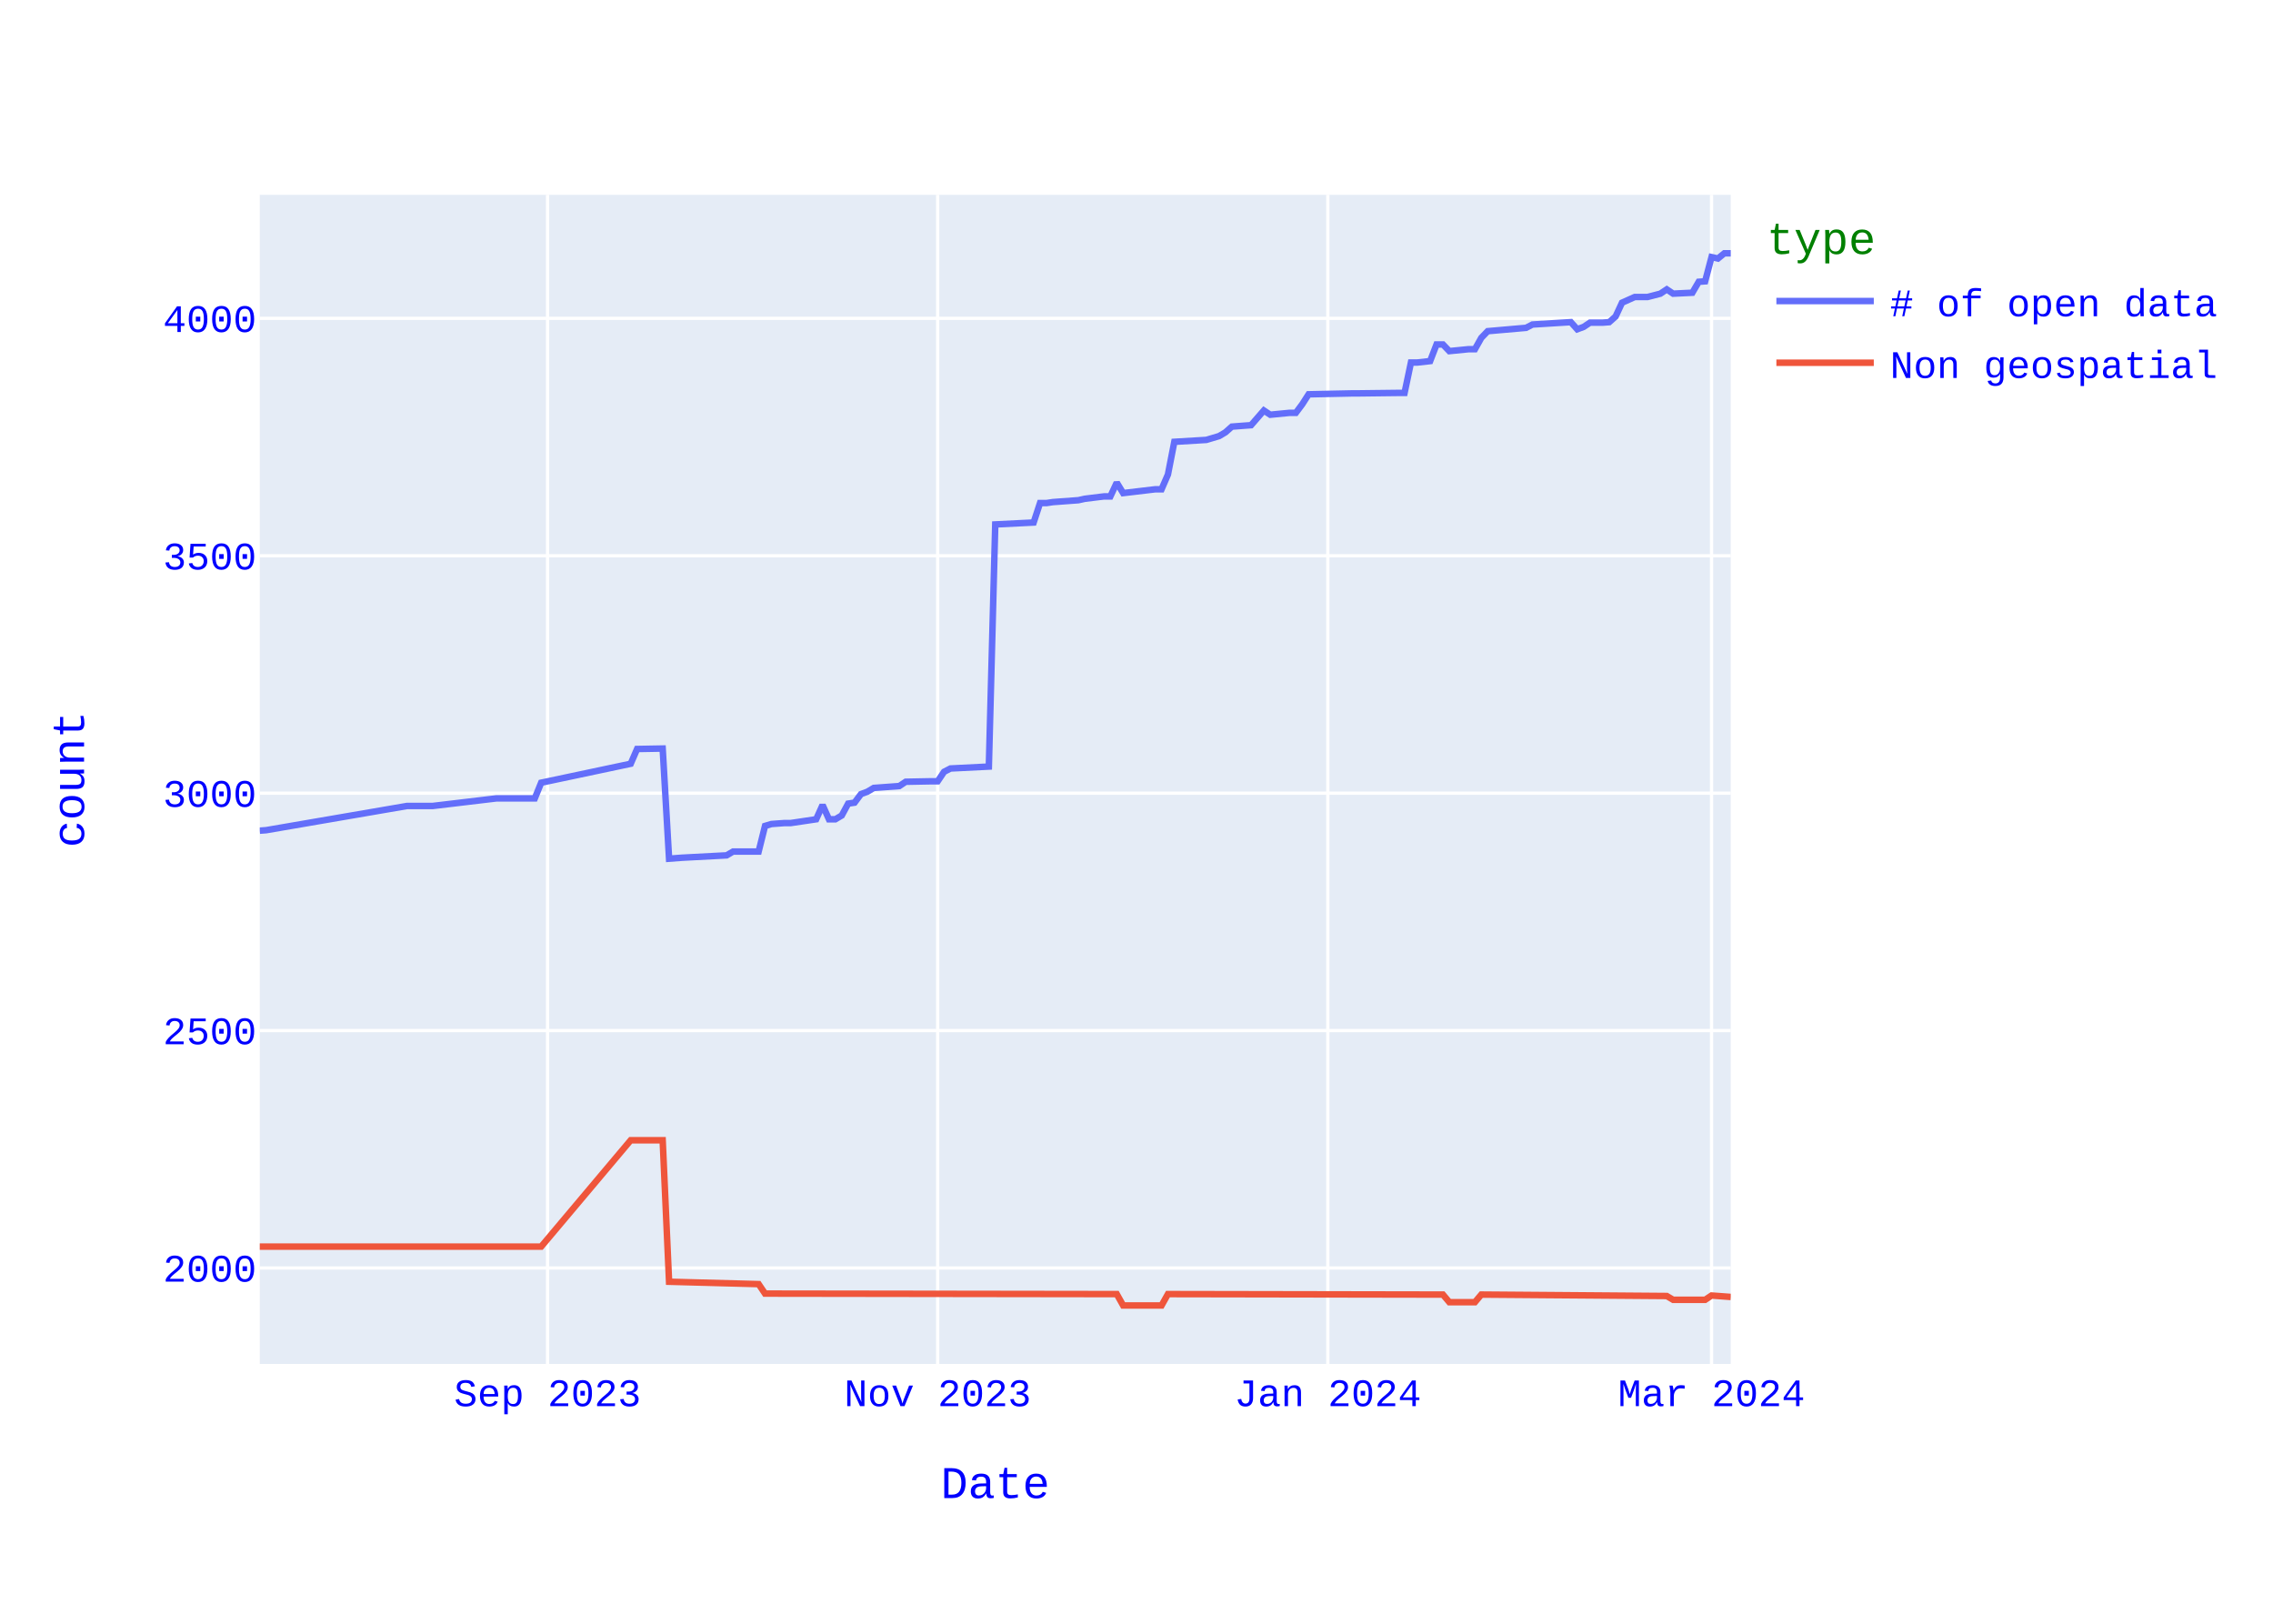
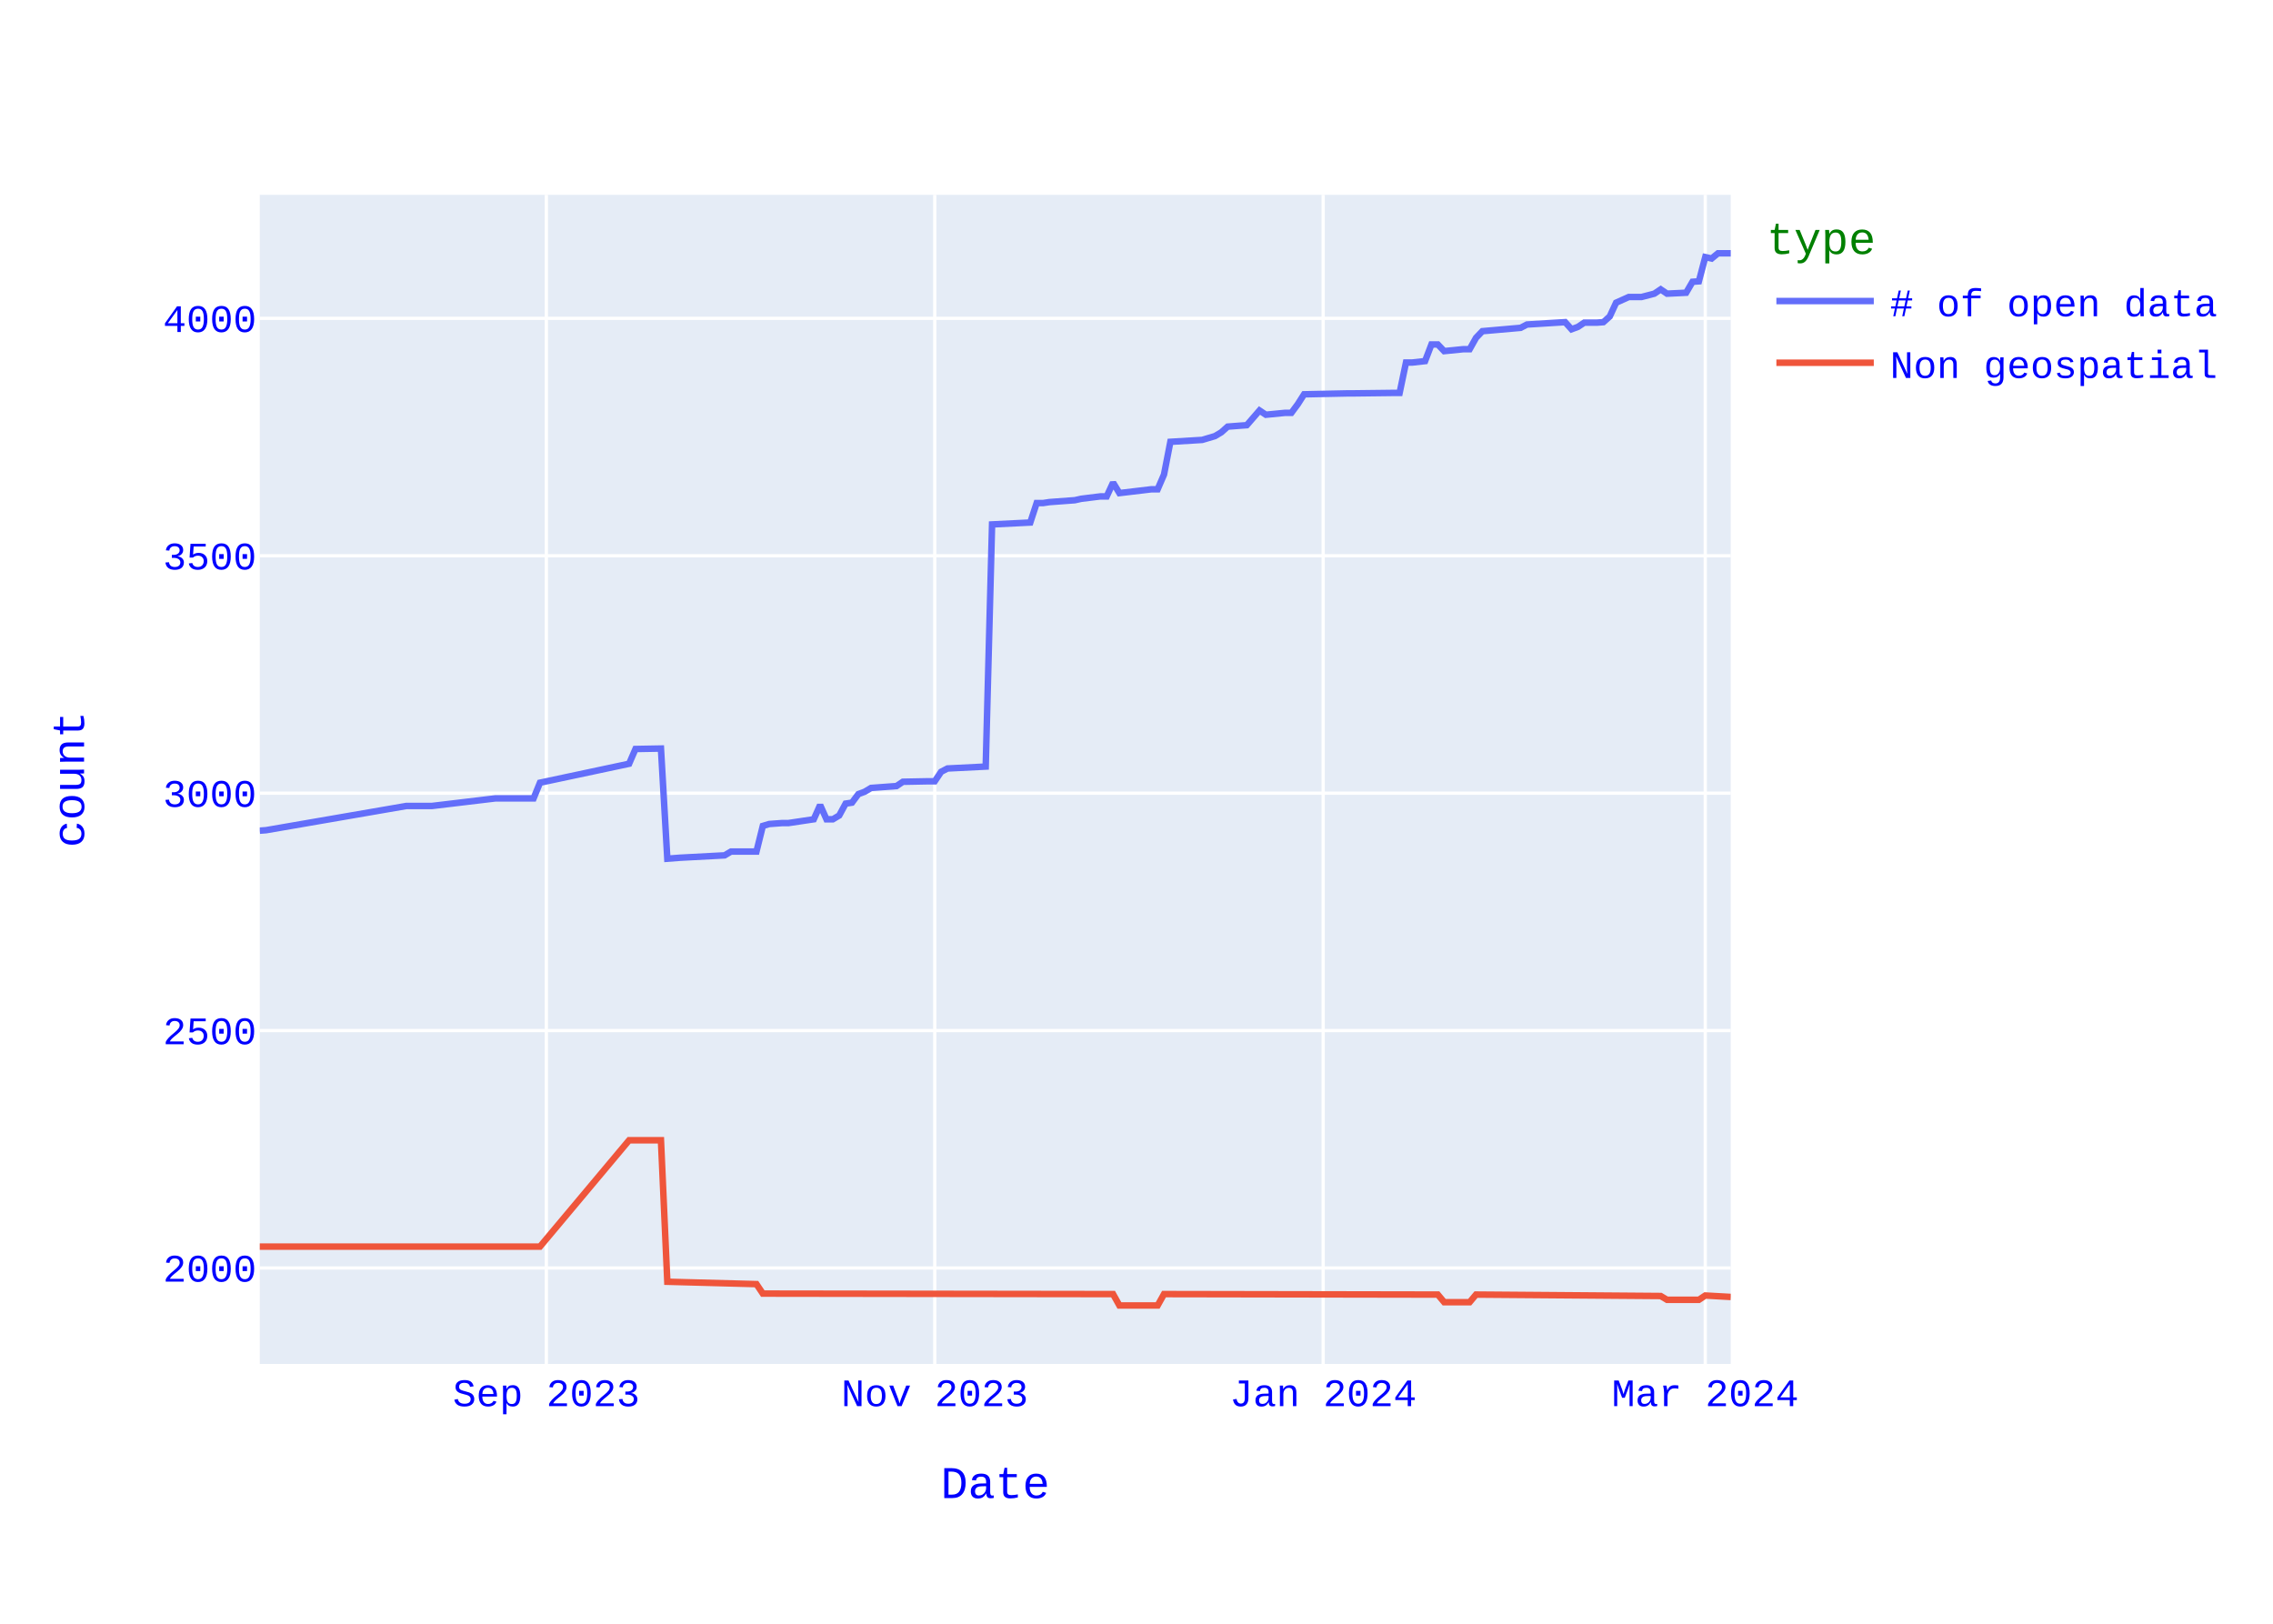
<svg xmlns="http://www.w3.org/2000/svg" class="main-svg" width="700" height="500" style="" viewBox="0 0 700 500">
  <rect x="0" y="0" width="700" height="500" style="fill: rgb(255, 255, 255); fill-opacity: 1;" />
-   <defs id="defs-390f31">
+   <defs id="defs-8c30cf">
    <g class="clips">
-       <clipPath id="clip390f31xyplot" class="plotclip">
+       <clipPath id="clip8c30cfxyplot" class="plotclip">
        <rect width="453" height="360" />
      </clipPath>
-       <clipPath class="axesclip" id="clip390f31x">
+       <clipPath class="axesclip" id="clip8c30cfx">
        <rect x="80" y="0" width="453" height="500" />
      </clipPath>
-       <clipPath class="axesclip" id="clip390f31y">
+       <clipPath class="axesclip" id="clip8c30cfy">
        <rect x="0" y="60" width="700" height="360" />
      </clipPath>
-       <clipPath class="axesclip" id="clip390f31xy">
+       <clipPath class="axesclip" id="clip8c30cfxy">
        <rect x="80" y="60" width="453" height="360" />
      </clipPath>
    </g>
    <g class="gradients" />
    <g class="patterns" />
  </defs>
  <g class="bglayer">
    <rect class="bg" x="80" y="60" width="453" height="360" style="fill: rgb(229, 236, 246); fill-opacity: 1; stroke-width: 0;" />
  </g>
  <g class="layer-below">
    <g class="imagelayer" />
    <g class="shapelayer" />
  </g>
  <g class="cartesianlayer">
    <g class="subplot xy">
      <g class="layer-subplot">
        <g class="shapelayer" />
        <g class="imagelayer" />
      </g>
      <g class="minor-gridlayer">
        <g class="x" />
        <g class="y" />
      </g>
      <g class="gridlayer">
        <g class="x">
-           <path class="xgrid crisp" transform="translate(168.63,0)" d="M0,60v360" style="stroke: rgb(255, 255, 255); stroke-opacity: 1; stroke-width: 1px;" />
-           <path class="xgrid crisp" transform="translate(288.77,0)" d="M0,60v360" style="stroke: rgb(255, 255, 255); stroke-opacity: 1; stroke-width: 1px;" />
-           <path class="xgrid crisp" transform="translate(408.92,0)" d="M0,60v360" style="stroke: rgb(255, 255, 255); stroke-opacity: 1; stroke-width: 1px;" />
-           <path class="xgrid crisp" transform="translate(527.09,0)" d="M0,60v360" style="stroke: rgb(255, 255, 255); stroke-opacity: 1; stroke-width: 1px;" />
+           <path class="xgrid crisp" transform="translate(168.25,0)" d="M0,60v360" style="stroke: rgb(255, 255, 255); stroke-opacity: 1; stroke-width: 1px;" />
+           <path class="xgrid crisp" transform="translate(287.87,0)" d="M0,60v360" style="stroke: rgb(255, 255, 255); stroke-opacity: 1; stroke-width: 1px;" />
+           <path class="xgrid crisp" transform="translate(407.49,0)" d="M0,60v360" style="stroke: rgb(255, 255, 255); stroke-opacity: 1; stroke-width: 1px;" />
+           <path class="xgrid crisp" transform="translate(525.16,0)" d="M0,60v360" style="stroke: rgb(255, 255, 255); stroke-opacity: 1; stroke-width: 1px;" />
        </g>
        <g class="y">
          <path class="ygrid crisp" transform="translate(0,390.45)" d="M80,0h453" style="stroke: rgb(255, 255, 255); stroke-opacity: 1; stroke-width: 1px;" />
          <path class="ygrid crisp" transform="translate(0,317.34)" d="M80,0h453" style="stroke: rgb(255, 255, 255); stroke-opacity: 1; stroke-width: 1px;" />
          <path class="ygrid crisp" transform="translate(0,244.24)" d="M80,0h453" style="stroke: rgb(255, 255, 255); stroke-opacity: 1; stroke-width: 1px;" />
          <path class="ygrid crisp" transform="translate(0,171.14)" d="M80,0h453" style="stroke: rgb(255, 255, 255); stroke-opacity: 1; stroke-width: 1px;" />
          <path class="ygrid crisp" transform="translate(0,98.03)" d="M80,0h453" style="stroke: rgb(255, 255, 255); stroke-opacity: 1; stroke-width: 1px;" />
        </g>
      </g>
      <g class="zerolinelayer" />
      <path class="xlines-below" />
      <path class="ylines-below" />
      <g class="overlines-below" />
      <g class="xaxislayer-below" />
      <g class="yaxislayer-below" />
      <g class="overaxes-below" />
-       <g class="plot" transform="translate(80,60)" clip-path="url(#clip390f31xyplot)">
+       <g class="plot" transform="translate(80,60)" clip-path="url(#clip8c30cfxyplot)">
        <g class="scatterlayer mlayer">
-           <g class="trace scatter trace113812" style="stroke-miterlimit: 2; opacity: 1;">
+           <g class="trace scatter trace68111a" style="stroke-miterlimit: 2; opacity: 1;">
            <g class="fills" />
            <g class="errorbars" />
            <g class="lines">
-               <path class="js-line" d="M453,18L451.03,18L449.06,19.61L447.09,19.17L445.12,26.63L443.15,26.77L441.18,30.14L435.27,30.43L433.3,29.11L431.33,30.43L427.4,31.45L423.46,31.45L421.49,32.33L419.52,33.21L417.55,37.45L415.58,39.2L413.61,39.35L409.67,39.35L407.7,40.66L405.73,41.39L403.76,39.2L391.94,39.93L389.97,40.95L378.16,41.98L376.19,44.03L374.22,47.53L372.25,47.53L366.34,48.12L364.37,46.07L362.4,46.07L360.43,51.19L356.49,51.63L354.52,51.63L352.55,60.99L350.58,60.99L338.77,61.13L336.8,61.13L323.01,61.42L321.04,64.49L319.07,67.13L317.1,67.13L311.19,67.71L309.22,66.4L305.28,70.93L303.31,71.07L299.37,71.37L297.4,73.12L295.43,74.29L291.5,75.46L281.65,76.05L279.68,86.13L277.71,90.67L275.74,90.67L265.89,91.84L263.92,88.62L261.95,92.86L259.98,92.86L254.07,93.59L252.1,94.03L244.23,94.61L242.26,94.91L240.29,94.91L238.32,100.9L226.5,101.49L224.53,176.05L212.71,176.64L210.74,177.66L208.77,180.58L206.8,180.58L198.93,180.73L196.96,182.05L189.08,182.63L187.11,183.8L185.14,184.53L183.17,187.16L181.2,187.46L179.23,191.11L177.26,192.28L175.29,192.28L173.32,187.9L171.35,192.28L163.47,193.45L161.5,193.45L157.57,193.74L155.6,194.33L153.63,202.22L151.66,202.22L145.75,202.22L143.78,203.39L129.99,204.12L128.02,204.27L126.05,204.42L124.08,170.5L116.2,170.64L114.23,175.18L86.66,181.02L84.69,185.85L74.84,185.85L72.87,185.85L53.18,188.19L51.21,188.19L45.3,188.19L1.97,195.64L0,195.79" style="vector-effect: none; fill: none; stroke: rgb(99, 110, 250); stroke-opacity: 1; stroke-width: 2px; opacity: 1;" />
+               <path class="js-line" d="M453,18L449.08,18L447.12,19.61L445.16,19.17L443.19,26.63L441.23,26.77L439.27,30.14L433.39,30.43L431.43,29.11L429.47,30.43L425.55,31.45L421.62,31.45L419.66,32.33L417.7,33.21L415.74,37.45L413.78,39.2L411.82,39.35L407.9,39.35L405.94,40.66L403.97,41.39L402.01,39.2L390.25,39.93L388.29,40.95L376.52,41.98L374.56,44.03L372.6,47.53L370.64,47.53L364.75,48.12L362.79,46.07L360.83,46.07L358.87,51.19L354.95,51.63L352.99,51.63L351.03,60.99L349.06,60.99L337.3,61.13L335.34,61.13L321.61,61.42L319.65,64.49L317.69,67.13L315.73,67.13L309.84,67.71L307.88,66.4L303.96,70.93L302,71.07L298.08,71.37L296.12,73.12L294.16,74.29L290.23,75.46L280.43,76.05L278.47,86.13L276.51,90.67L274.55,90.67L264.74,91.84L262.78,88.62L260.82,92.86L258.86,92.86L252.97,93.59L251.01,94.03L243.17,94.61L241.21,94.91L239.25,94.91L237.29,100.9L225.52,101.49L223.56,176.05L211.79,176.64L209.83,177.66L207.87,180.58L205.91,180.58L198.06,180.73L196.1,182.05L188.26,182.63L186.3,183.8L184.34,184.53L182.38,187.16L180.42,187.46L178.45,191.11L176.49,192.28L174.53,192.28L172.57,187.9L170.61,192.28L162.77,193.45L160.81,193.45L156.88,193.74L154.92,194.33L152.96,202.22L151,202.22L145.12,202.22L143.16,203.39L129.43,204.12L127.47,204.27L125.51,204.42L123.55,170.5L115.7,170.64L113.74,175.18L86.29,181.02L84.32,185.85L74.52,185.85L72.56,185.85L52.95,188.19L50.99,188.19L45.1,188.19L1.96,195.64L0,195.79" style="vector-effect: none; fill: none; stroke: rgb(99, 110, 250); stroke-opacity: 1; stroke-width: 2px; opacity: 1;" />
            </g>
            <g class="points" />
            <g class="text" />
          </g>
-           <g class="trace scatter trace6f76a4" style="stroke-miterlimit: 2; opacity: 1;">
+           <g class="trace scatter trace4ec110" style="stroke-miterlimit: 2; opacity: 1;">
            <g class="fills" />
            <g class="errorbars" />
            <g class="lines">
-               <path class="js-line" d="M453,339.37L447.09,338.93L445.12,340.25L435.27,340.25L433.3,339.08L376.19,338.64L374.22,340.98L366.34,340.98L364.37,338.64L279.68,338.49L277.71,342L265.89,342L263.92,338.49L155.6,338.34L153.63,335.42L126.05,334.69L124.08,291.12L114.23,291.12L86.66,323.87L0,323.87" style="vector-effect: none; fill: none; stroke: rgb(239, 85, 59); stroke-opacity: 1; stroke-width: 2px; opacity: 1;" />
+               <path class="js-line" d="M453,339.37L445.16,338.93L443.19,340.25L433.39,340.25L431.43,339.08L374.56,338.64L372.6,340.98L364.75,340.98L362.79,338.64L278.47,338.49L276.51,342L264.74,342L262.78,338.49L154.92,338.34L152.96,335.42L125.51,334.69L123.55,291.12L113.74,291.12L86.29,323.87L0,323.87" style="vector-effect: none; fill: none; stroke: rgb(239, 85, 59); stroke-opacity: 1; stroke-width: 2px; opacity: 1;" />
            </g>
            <g class="points" />
            <g class="text" />
          </g>
        </g>
      </g>
      <g class="overplot" />
      <path class="xlines-above crisp" d="M0,0" style="fill: none;" />
      <path class="ylines-above crisp" d="M0,0" style="fill: none;" />
      <g class="overlines-above" />
      <g class="xaxislayer-above">
        <g class="xtick">
-           <text text-anchor="middle" x="0" y="433" transform="translate(168.63,0)" style="font-family: 'Courier New'; font-size: 12px; fill: rgb(0, 0, 255); fill-opacity: 1; white-space: pre; opacity: 1;">Sep 2023</text>
+           <text text-anchor="middle" x="0" y="433" transform="translate(168.25,0)" style="font-family: 'Courier New'; font-size: 12px; fill: rgb(0, 0, 255); fill-opacity: 1; white-space: pre; opacity: 1;">Sep 2023</text>
        </g>
        <g class="xtick">
-           <text text-anchor="middle" x="0" y="433" style="font-family: 'Courier New'; font-size: 12px; fill: rgb(0, 0, 255); fill-opacity: 1; white-space: pre; opacity: 1;" transform="translate(288.77,0)">Nov 2023</text>
+           <text text-anchor="middle" x="0" y="433" style="font-family: 'Courier New'; font-size: 12px; fill: rgb(0, 0, 255); fill-opacity: 1; white-space: pre; opacity: 1;" transform="translate(287.87,0)">Nov 2023</text>
        </g>
        <g class="xtick">
-           <text text-anchor="middle" x="0" y="433" style="font-family: 'Courier New'; font-size: 12px; fill: rgb(0, 0, 255); fill-opacity: 1; white-space: pre; opacity: 1;" transform="translate(408.92,0)">Jan 2024</text>
+           <text text-anchor="middle" x="0" y="433" style="font-family: 'Courier New'; font-size: 12px; fill: rgb(0, 0, 255); fill-opacity: 1; white-space: pre; opacity: 1;" transform="translate(407.49,0)">Jan 2024</text>
        </g>
        <g class="xtick">
-           <text text-anchor="middle" x="0" y="433" style="font-family: 'Courier New'; font-size: 12px; fill: rgb(0, 0, 255); fill-opacity: 1; white-space: pre; opacity: 1;" transform="translate(527.09,0)">Mar 2024</text>
+           <text text-anchor="middle" x="0" y="433" style="font-family: 'Courier New'; font-size: 12px; fill: rgb(0, 0, 255); fill-opacity: 1; white-space: pre; opacity: 1;" transform="translate(525.16,0)">Mar 2024</text>
        </g>
      </g>
      <g class="yaxislayer-above">
        <g class="ytick">
          <text text-anchor="end" x="79" y="4.2" transform="translate(0,390.45)" style="font-family: 'Courier New'; font-size: 12px; fill: rgb(0, 0, 255); fill-opacity: 1; white-space: pre; opacity: 1;">2000</text>
        </g>
        <g class="ytick">
          <text text-anchor="end" x="79" y="4.2" style="font-family: 'Courier New'; font-size: 12px; fill: rgb(0, 0, 255); fill-opacity: 1; white-space: pre; opacity: 1;" transform="translate(0,317.34)">2500</text>
        </g>
        <g class="ytick">
          <text text-anchor="end" x="79" y="4.2" style="font-family: 'Courier New'; font-size: 12px; fill: rgb(0, 0, 255); fill-opacity: 1; white-space: pre; opacity: 1;" transform="translate(0,244.24)">3000</text>
        </g>
        <g class="ytick">
          <text text-anchor="end" x="79" y="4.2" style="font-family: 'Courier New'; font-size: 12px; fill: rgb(0, 0, 255); fill-opacity: 1; white-space: pre; opacity: 1;" transform="translate(0,171.14)">3500</text>
        </g>
        <g class="ytick">
          <text text-anchor="end" x="79" y="4.2" style="font-family: 'Courier New'; font-size: 12px; fill: rgb(0, 0, 255); fill-opacity: 1; white-space: pre; opacity: 1;" transform="translate(0,98.03)">4000</text>
        </g>
      </g>
      <g class="overaxes-above" />
    </g>
  </g>
  <g class="polarlayer" />
  <g class="smithlayer" />
  <g class="ternarylayer" />
  <g class="geolayer" />
  <g class="funnelarealayer" />
  <g class="pielayer" />
  <g class="iciclelayer" />
  <g class="treemaplayer" />
  <g class="sunburstlayer" />
  <g class="glimages" />
-   <defs id="topdefs-390f31">
+   <defs id="topdefs-8c30cf">
    <g class="clips" />
-     <clipPath id="legend390f31">
+     <clipPath id="legend8c30cf">
      <rect width="146" height="67" x="0" y="0" />
    </clipPath>
  </defs>
  <g class="layer-above">
    <g class="imagelayer" />
    <g class="shapelayer" />
  </g>
  <g class="infolayer">
    <g class="legend" pointer-events="all" transform="translate(542.06,60)">
      <rect class="bg" shape-rendering="crispEdges" style="stroke: rgb(68, 68, 68); stroke-opacity: 1; fill: rgb(255, 255, 255); fill-opacity: 1; stroke-width: 0px;" width="146" height="67" x="0" y="0" />
-       <g class="scrollbox" transform="" clip-path="url(#legend390f31)">
+       <g class="scrollbox" transform="" clip-path="url(#legend8c30cf)">
        <text class="legendtitletext" text-anchor="start" x="2" y="18.2" style="font-family: 'Courier New'; font-size: 14px; fill: rgb(0, 128, 0); fill-opacity: 1; white-space: pre;">type</text>
        <g class="groups" transform="">
          <g class="traces" transform="translate(0,32.7)" style="opacity: 1;">
            <text class="legendtext" text-anchor="start" x="40" y="4.68" style="font-family: 'Courier New'; font-size: 12px; fill: rgb(0, 0, 255); fill-opacity: 1; white-space: pre;"># of open data</text>
            <g class="layers" style="opacity: 1;">
              <g class="legendfill" />
              <g class="legendlines">
                <path class="js-line" d="M5,0h30" style="fill: none; stroke: rgb(99, 110, 250); stroke-opacity: 1; stroke-width: 2px;" />
              </g>
              <g class="legendsymbols">
                <g class="legendpoints" />
              </g>
            </g>
            <rect class="legendtoggle" x="0" y="-9.5" width="140.828" height="19" style="fill: rgb(0, 0, 0); fill-opacity: 0;" />
          </g>
        </g>
        <g class="groups" transform="">
          <g class="traces" transform="translate(0,51.7)" style="opacity: 1;">
            <text class="legendtext" text-anchor="start" x="40" y="4.68" style="font-family: 'Courier New'; font-size: 12px; fill: rgb(0, 0, 255); fill-opacity: 1; white-space: pre;">Non geospatial</text>
            <g class="layers" style="opacity: 1;">
              <g class="legendfill" />
              <g class="legendlines">
                <path class="js-line" d="M5,0h30" style="fill: none; stroke: rgb(239, 85, 59); stroke-opacity: 1; stroke-width: 2px;" />
              </g>
              <g class="legendsymbols">
                <g class="legendpoints" />
              </g>
            </g>
            <rect class="legendtoggle" x="0" y="-9.5" width="140.828" height="19" style="fill: rgb(0, 0, 0); fill-opacity: 0;" />
          </g>
        </g>
      </g>
      <rect class="scrollbar" rx="20" ry="3" width="0" height="0" style="fill: rgb(128, 139, 164); fill-opacity: 1;" x="0" y="0" />
    </g>
    <g class="g-gtitle" />
    <g class="g-xtitle">
      <text class="xtitle" x="306.5" y="461.3" text-anchor="middle" style="font-family: 'Courier New'; font-size: 14px; fill: rgb(0, 0, 255); opacity: 1; font-weight: normal; white-space: pre;">Date</text>
    </g>
    <g class="g-ytitle">
      <text class="ytitle" transform="rotate(-90,25.8875,240)" x="25.888" y="240" text-anchor="middle" style="font-family: 'Courier New'; font-size: 14px; fill: rgb(0, 0, 255); opacity: 1; font-weight: normal; white-space: pre;">count</text>
    </g>
  </g>
</svg>
